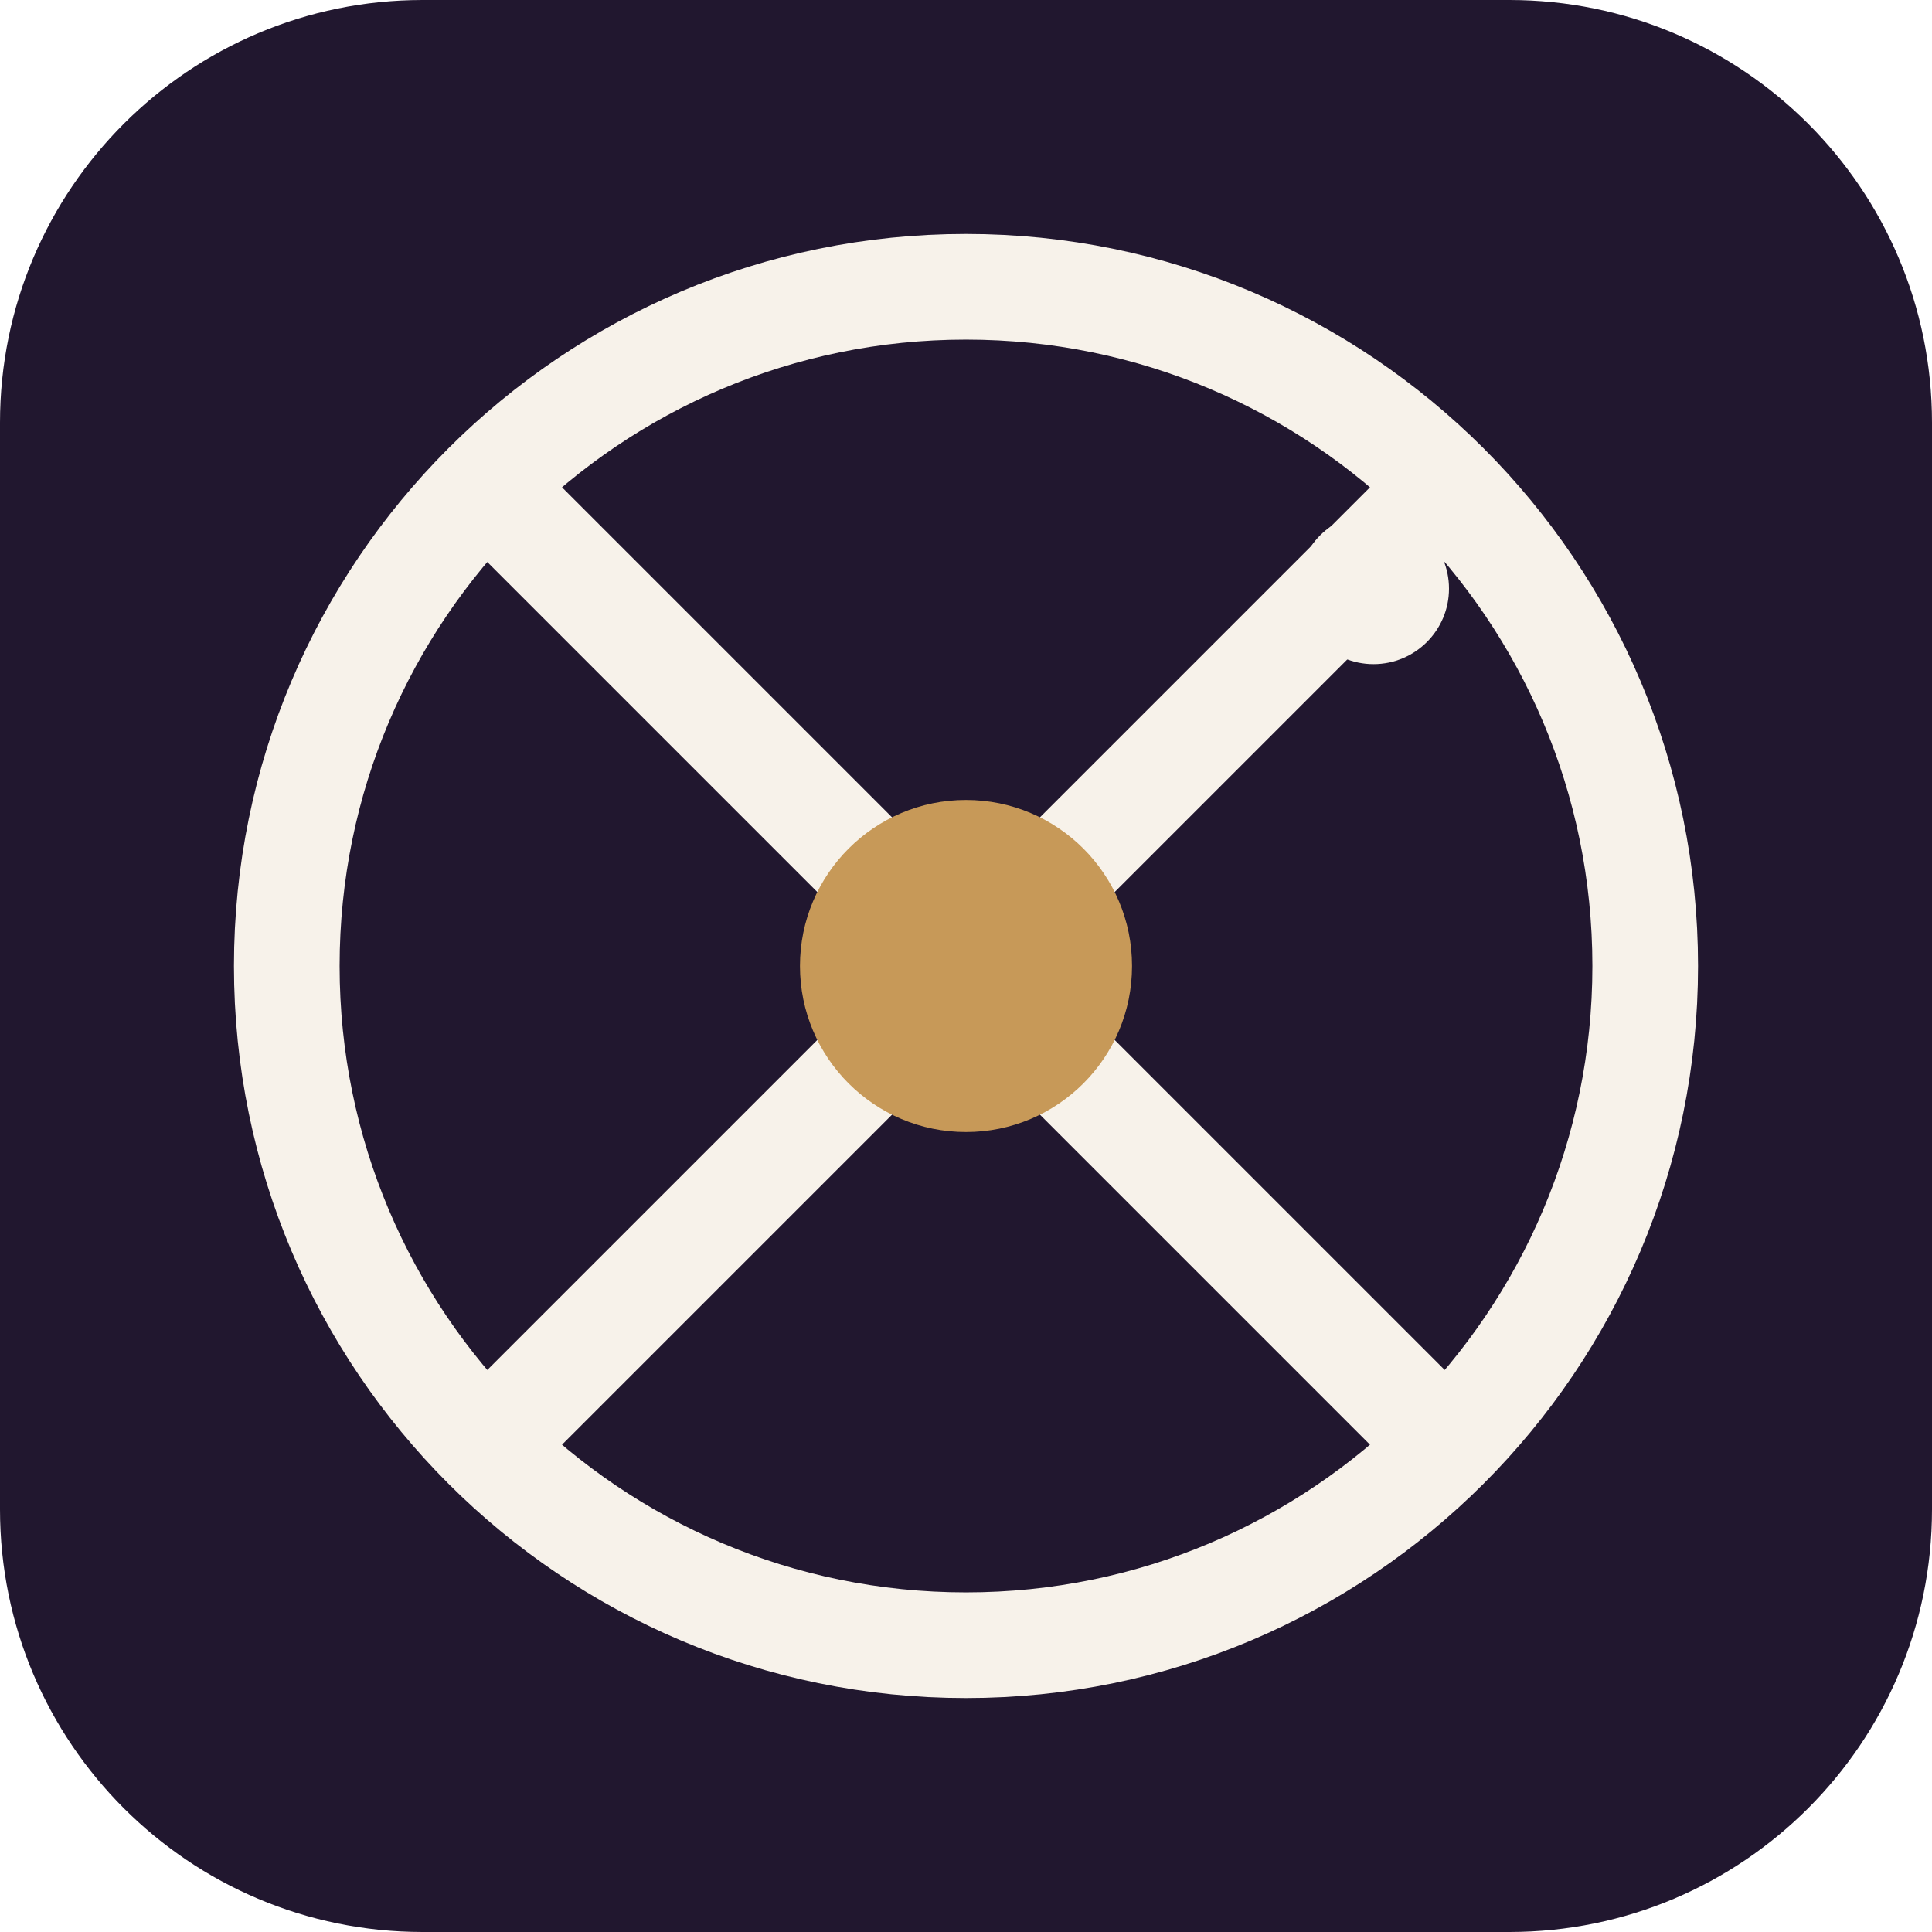
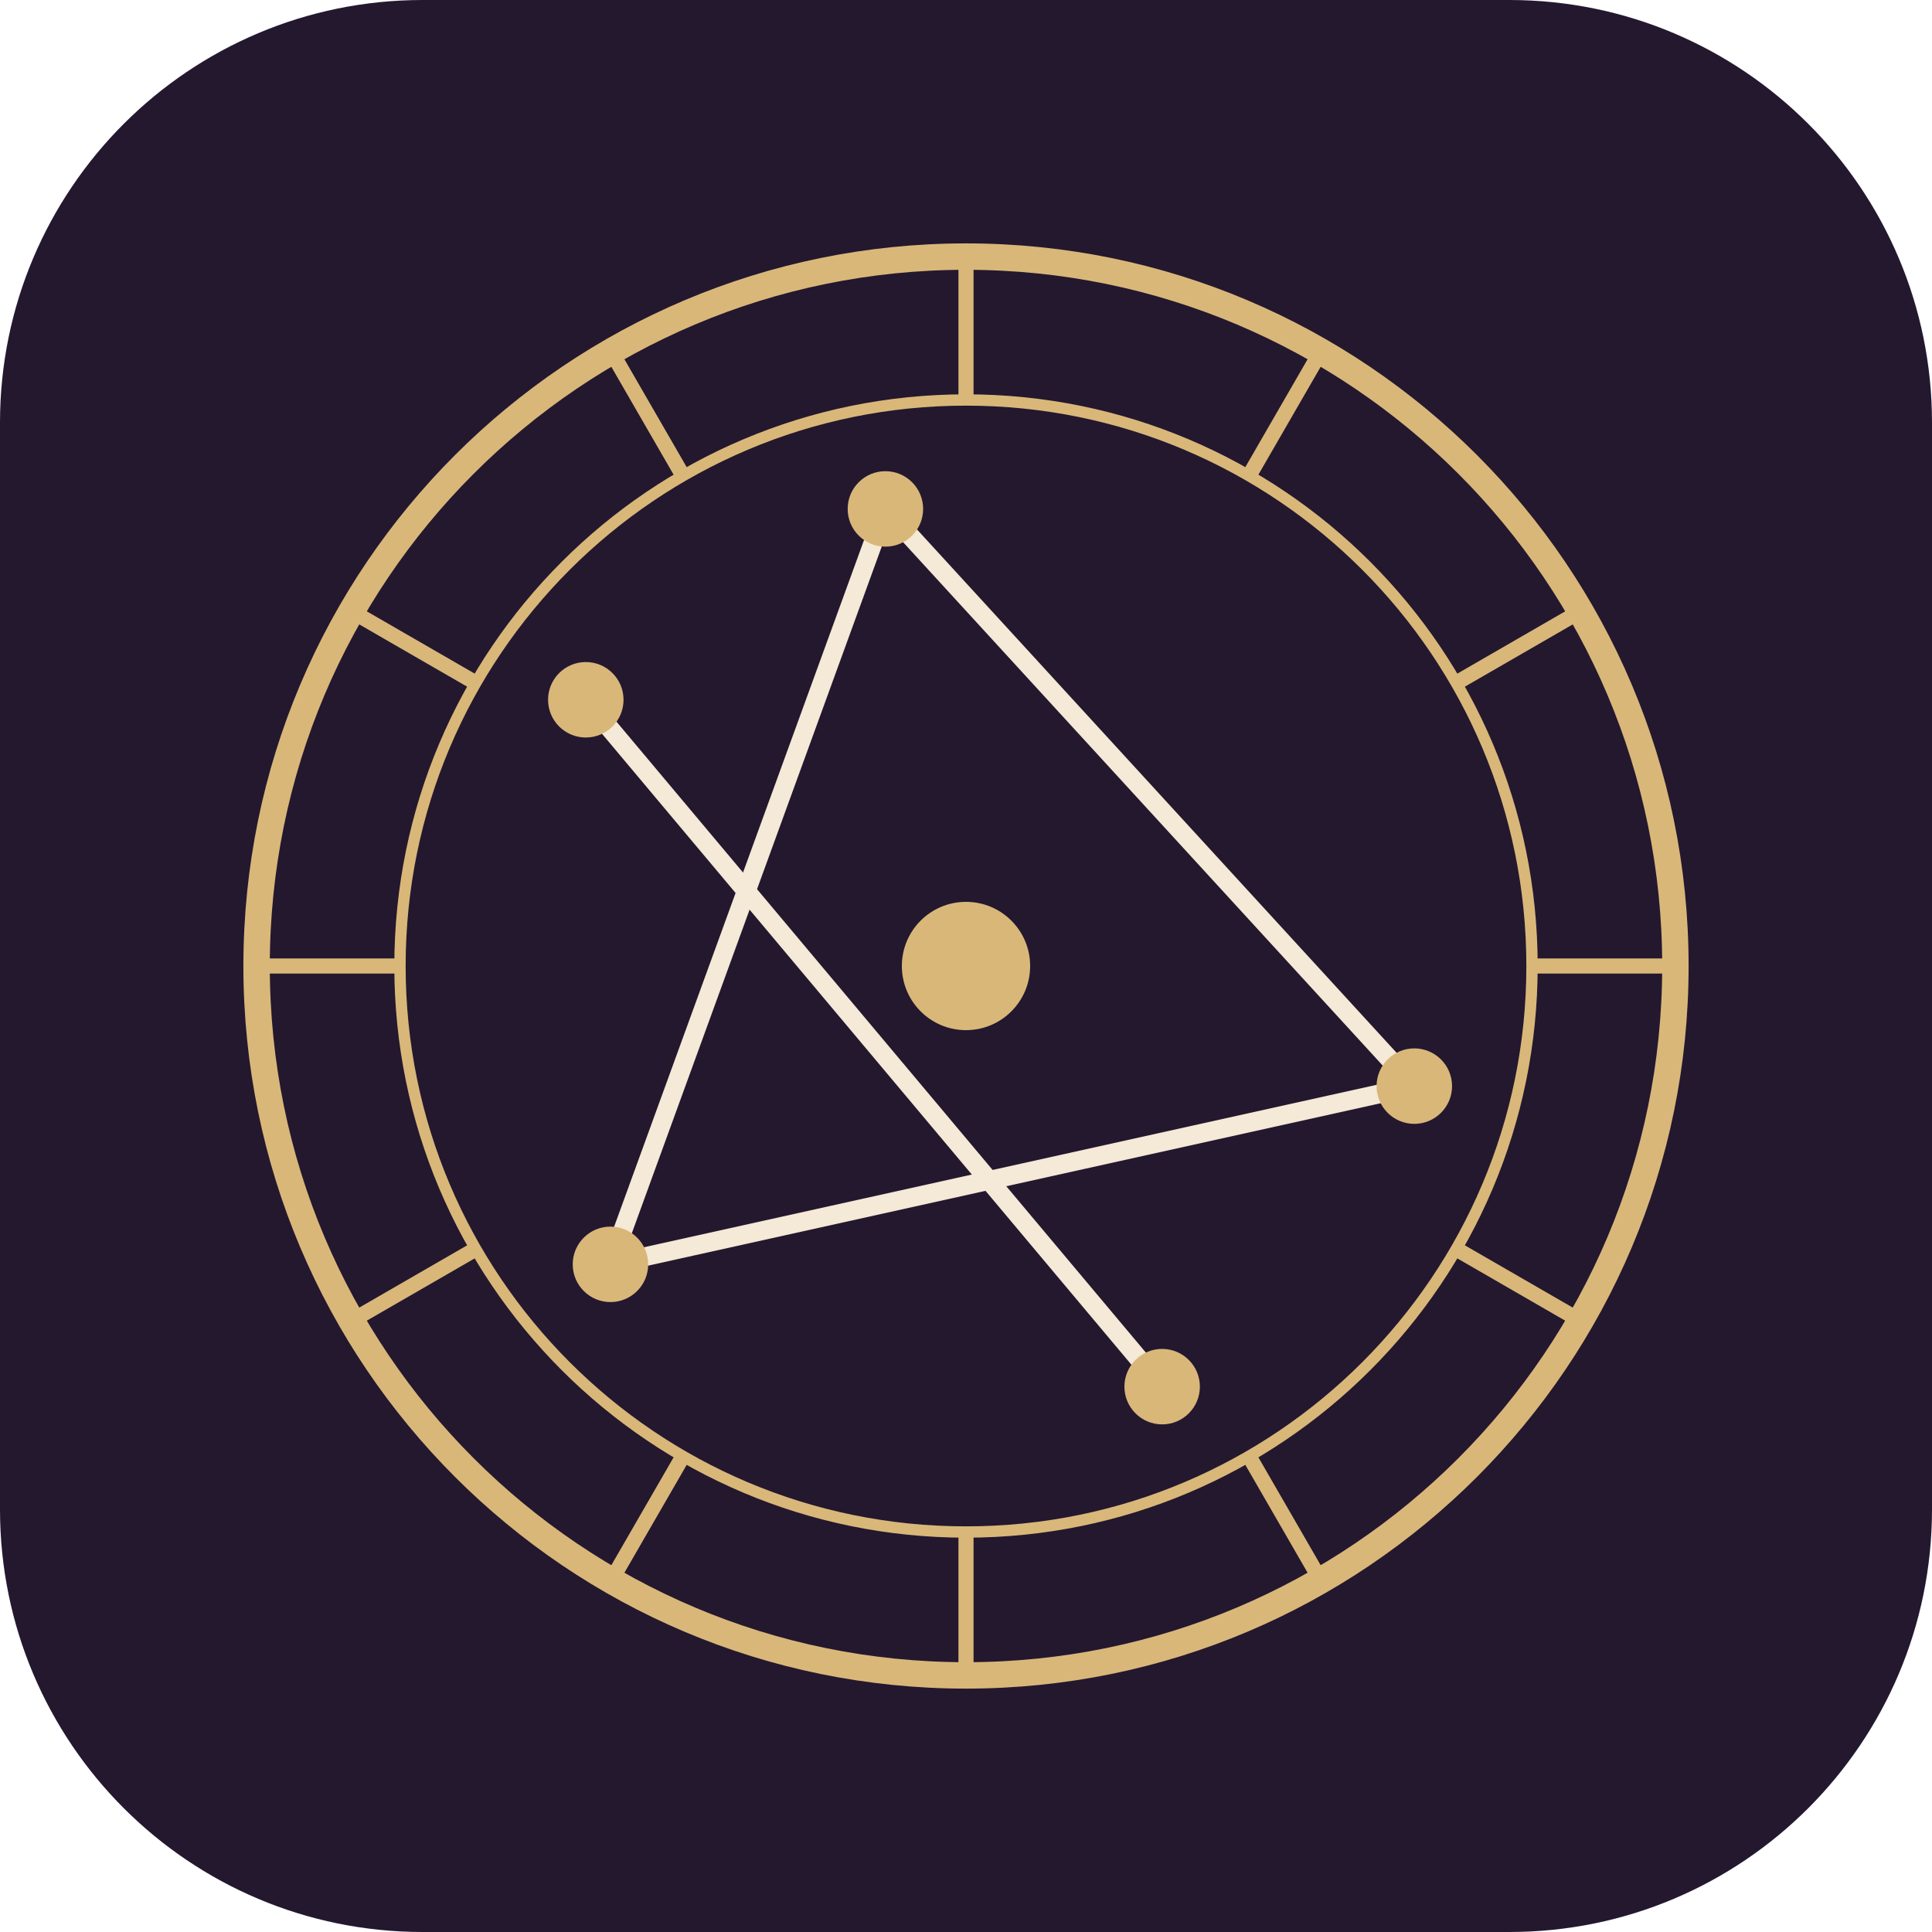
- <svg xmlns="http://www.w3.org/2000/svg" viewBox="0 0 64 64">
-   <rect width="64" height="64" rx="14" fill="#21172f" />
-   <g fill="none" stroke="#f7f2ea" stroke-linecap="round" stroke-width="3.5">
-     <circle cx="32" cy="32" r="22.5" />
-     <path d="m17 17 30 30M17 47l30-30" />
-   </g>
-   <circle cx="32" cy="32" r="5.5" fill="#c79958" />
-   <circle cx="45.5" cy="19.5" r="2.5" fill="#f7f2ea" />
+ <svg xmlns="http://www.w3.org/2000/svg" width="512" height="512" viewBox="0 0 512 512">
+   <rect width="512" height="512" rx="112" fill="#24182f" />
+   <circle cx="256" cy="256" r="188" fill="none" stroke="#d9b779" stroke-width="7" />
+   <circle cx="256" cy="256" r="150" fill="none" stroke="#d9b779" stroke-width="3" />
+   <path d="M406.00 256.00L444.00 256.00" stroke="#d9b779" stroke-width="4" opacity="1" fill="none" />
+   <path d="M385.90 331.00L418.81 350.00" stroke="#d9b779" stroke-width="4" opacity="1" fill="none" />
+   <path d="M331.00 385.90L350.00 418.81" stroke="#d9b779" stroke-width="4" opacity="1" fill="none" />
+   <path d="M256.00 406.00L256.00 444.00" stroke="#d9b779" stroke-width="4" opacity="1" fill="none" />
+   <path d="M181.00 385.90L162.00 418.81" stroke="#d9b779" stroke-width="4" opacity="1" fill="none" />
+   <path d="M126.10 331.00L93.19 350.00" stroke="#d9b779" stroke-width="4" opacity="1" fill="none" />
+   <path d="M106.00 256.00L68.00 256.00" stroke="#d9b779" stroke-width="4" opacity="1" fill="none" />
+   <path d="M126.10 181.00L93.19 162.00" stroke="#d9b779" stroke-width="4" opacity="1" fill="none" />
+   <path d="M181.00 126.10L162.00 93.19" stroke="#d9b779" stroke-width="4" opacity="1" fill="none" />
+   <path d="M256.00 106.00L256.00 68.00" stroke="#d9b779" stroke-width="4" opacity="1" fill="none" />
+   <path d="M331.00 126.10L350.00 93.19" stroke="#d9b779" stroke-width="4" opacity="1" fill="none" />
+   <path d="M385.90 181.00L418.81 162.00" stroke="#d9b779" stroke-width="4" opacity="1" fill="none" />
+   <path d="M374.81 287.83L161.78 335.06" stroke="#f5e9d7" stroke-width="5" opacity="1" fill="none" />
+   <path d="M161.78 335.06L234.64 134.87" stroke="#f5e9d7" stroke-width="5" opacity="1" fill="none" />
+   <path d="M234.64 134.87L374.81 287.83" stroke="#f5e9d7" stroke-width="5" opacity="1" fill="none" />
+   <path d="M307.98 367.48L155.24 185.45" stroke="#f5e9d7" stroke-width="5" opacity="1" fill="none" />
+   <circle cx="374.809" cy="287.835" r="10" fill="#d9b779" stroke="none" stroke-width="1" />
+   <circle cx="161.777" cy="335.063" r="10" fill="#d9b779" stroke="none" stroke-width="1" />
+   <circle cx="234.641" cy="134.869" r="10" fill="#d9b779" stroke="none" stroke-width="1" />
+   <circle cx="307.982" cy="367.476" r="10" fill="#d9b779" stroke="none" stroke-width="1" />
+   <circle cx="155.244" cy="185.45" r="10" fill="#d9b779" stroke="none" stroke-width="1" />
+   <circle cx="256" cy="256" r="17" fill="#d9b779" stroke="none" stroke-width="1" />
</svg>
